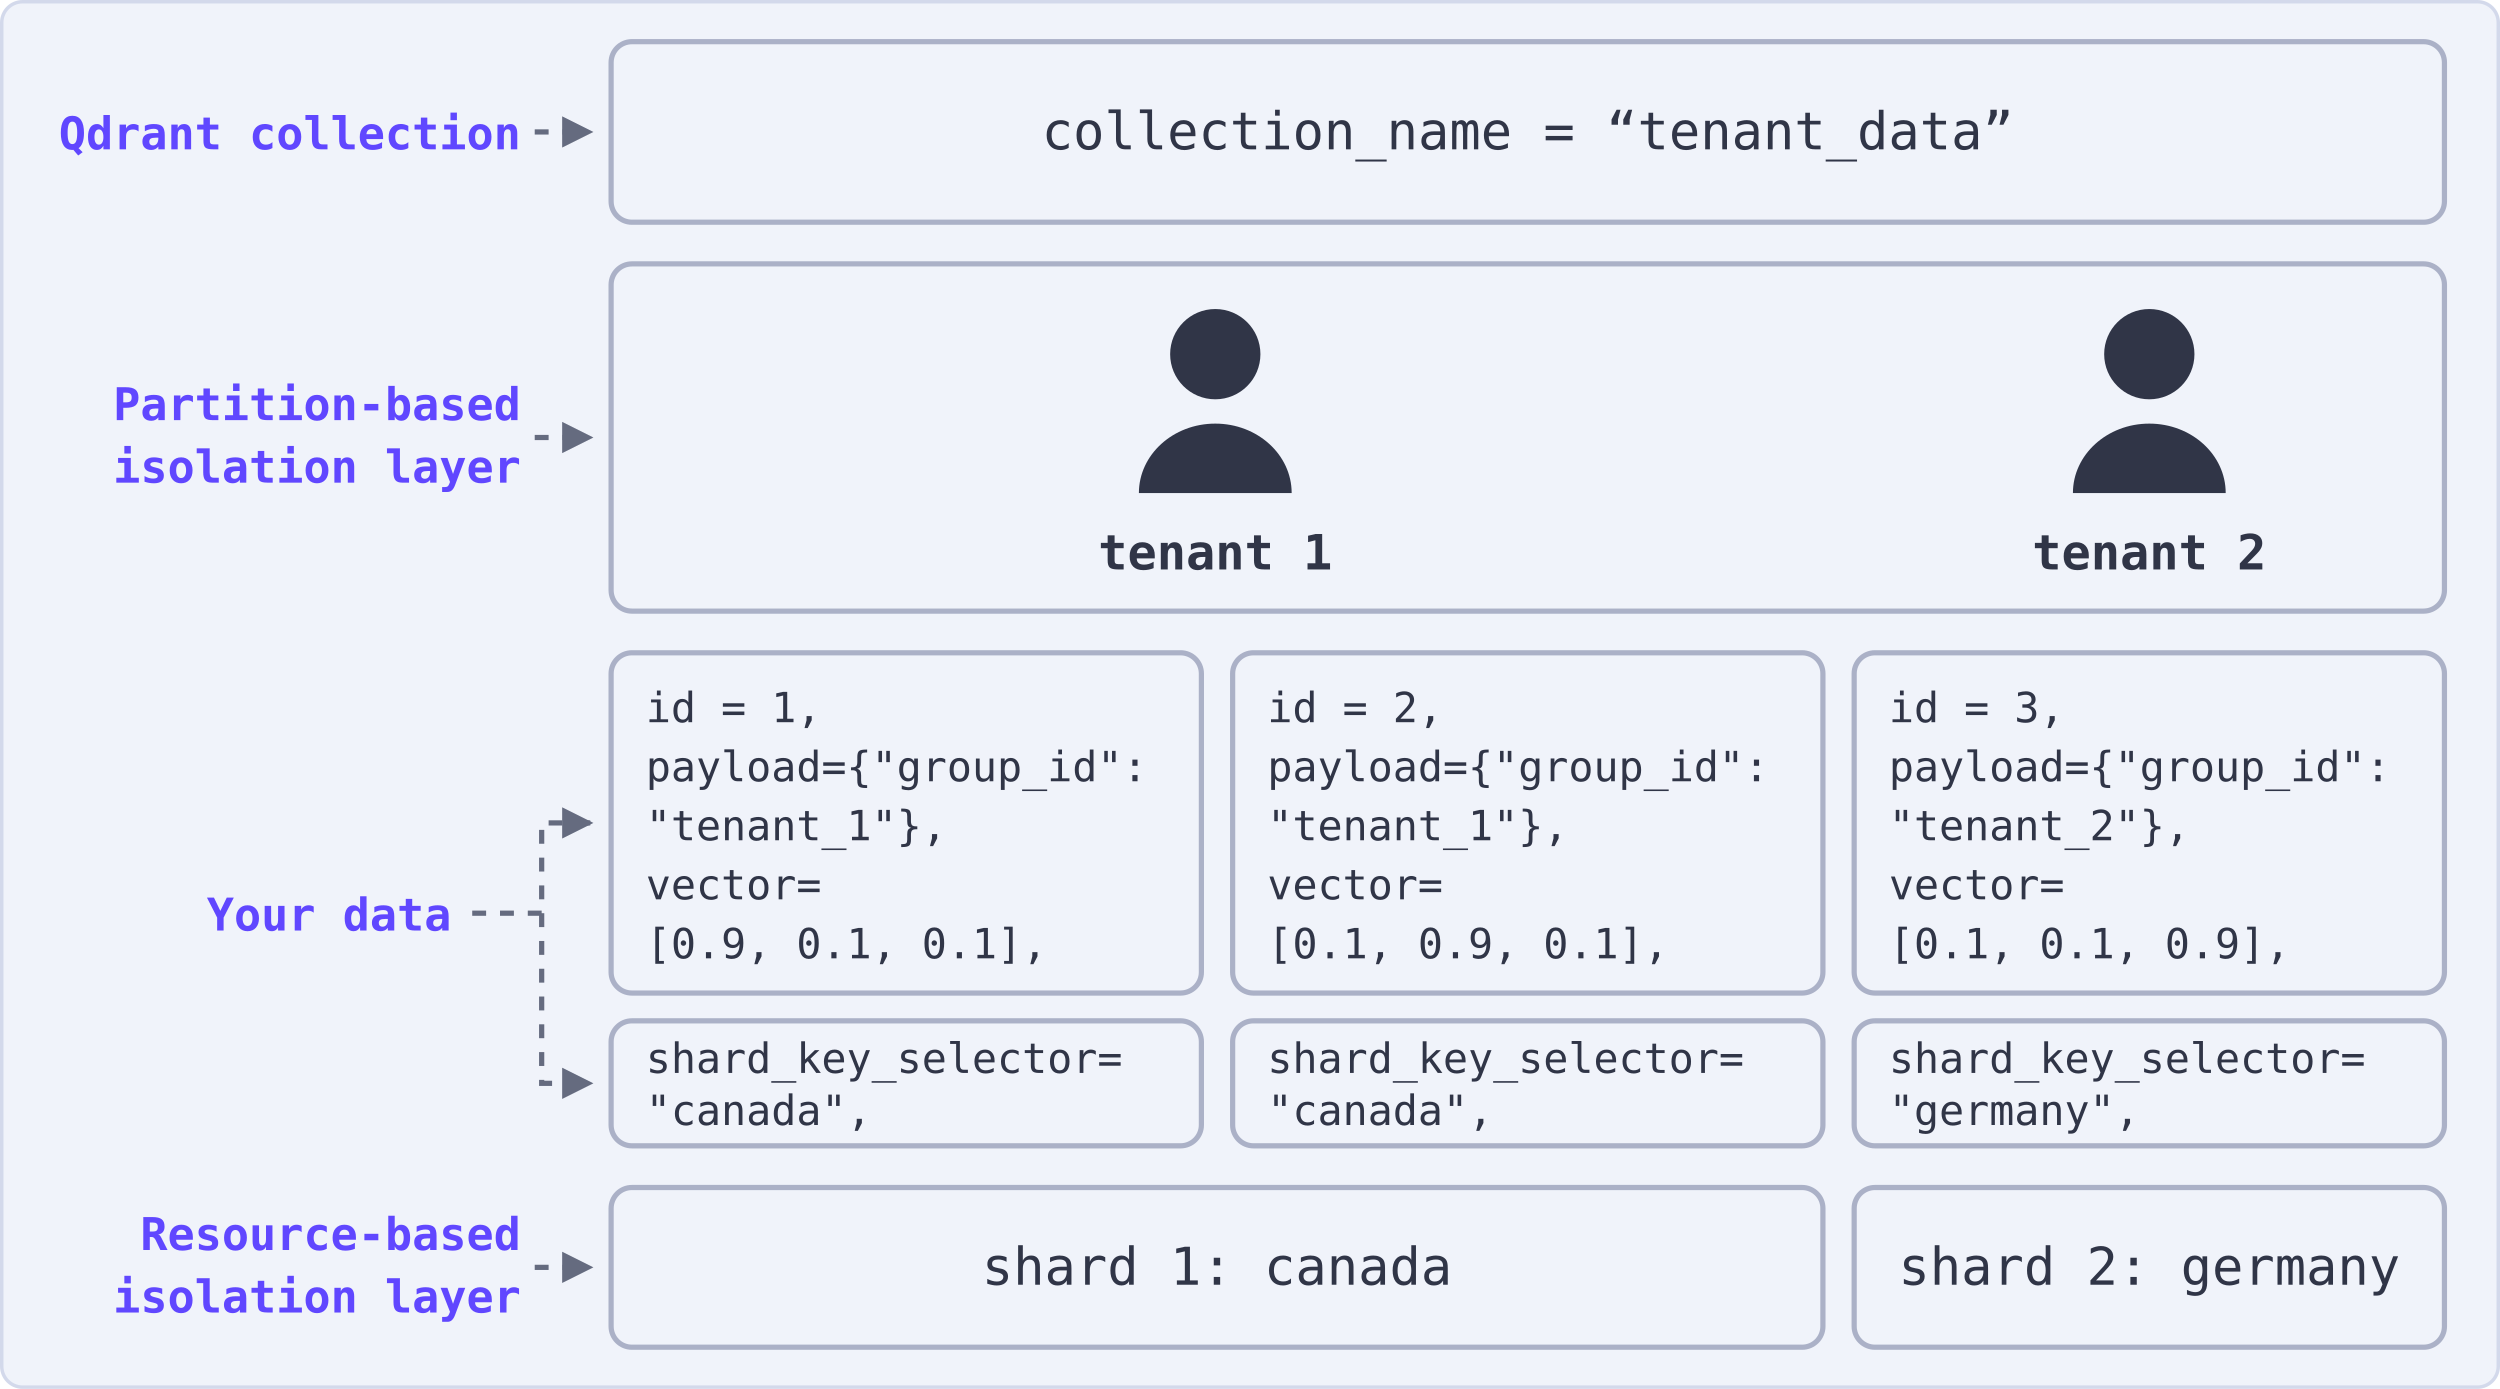
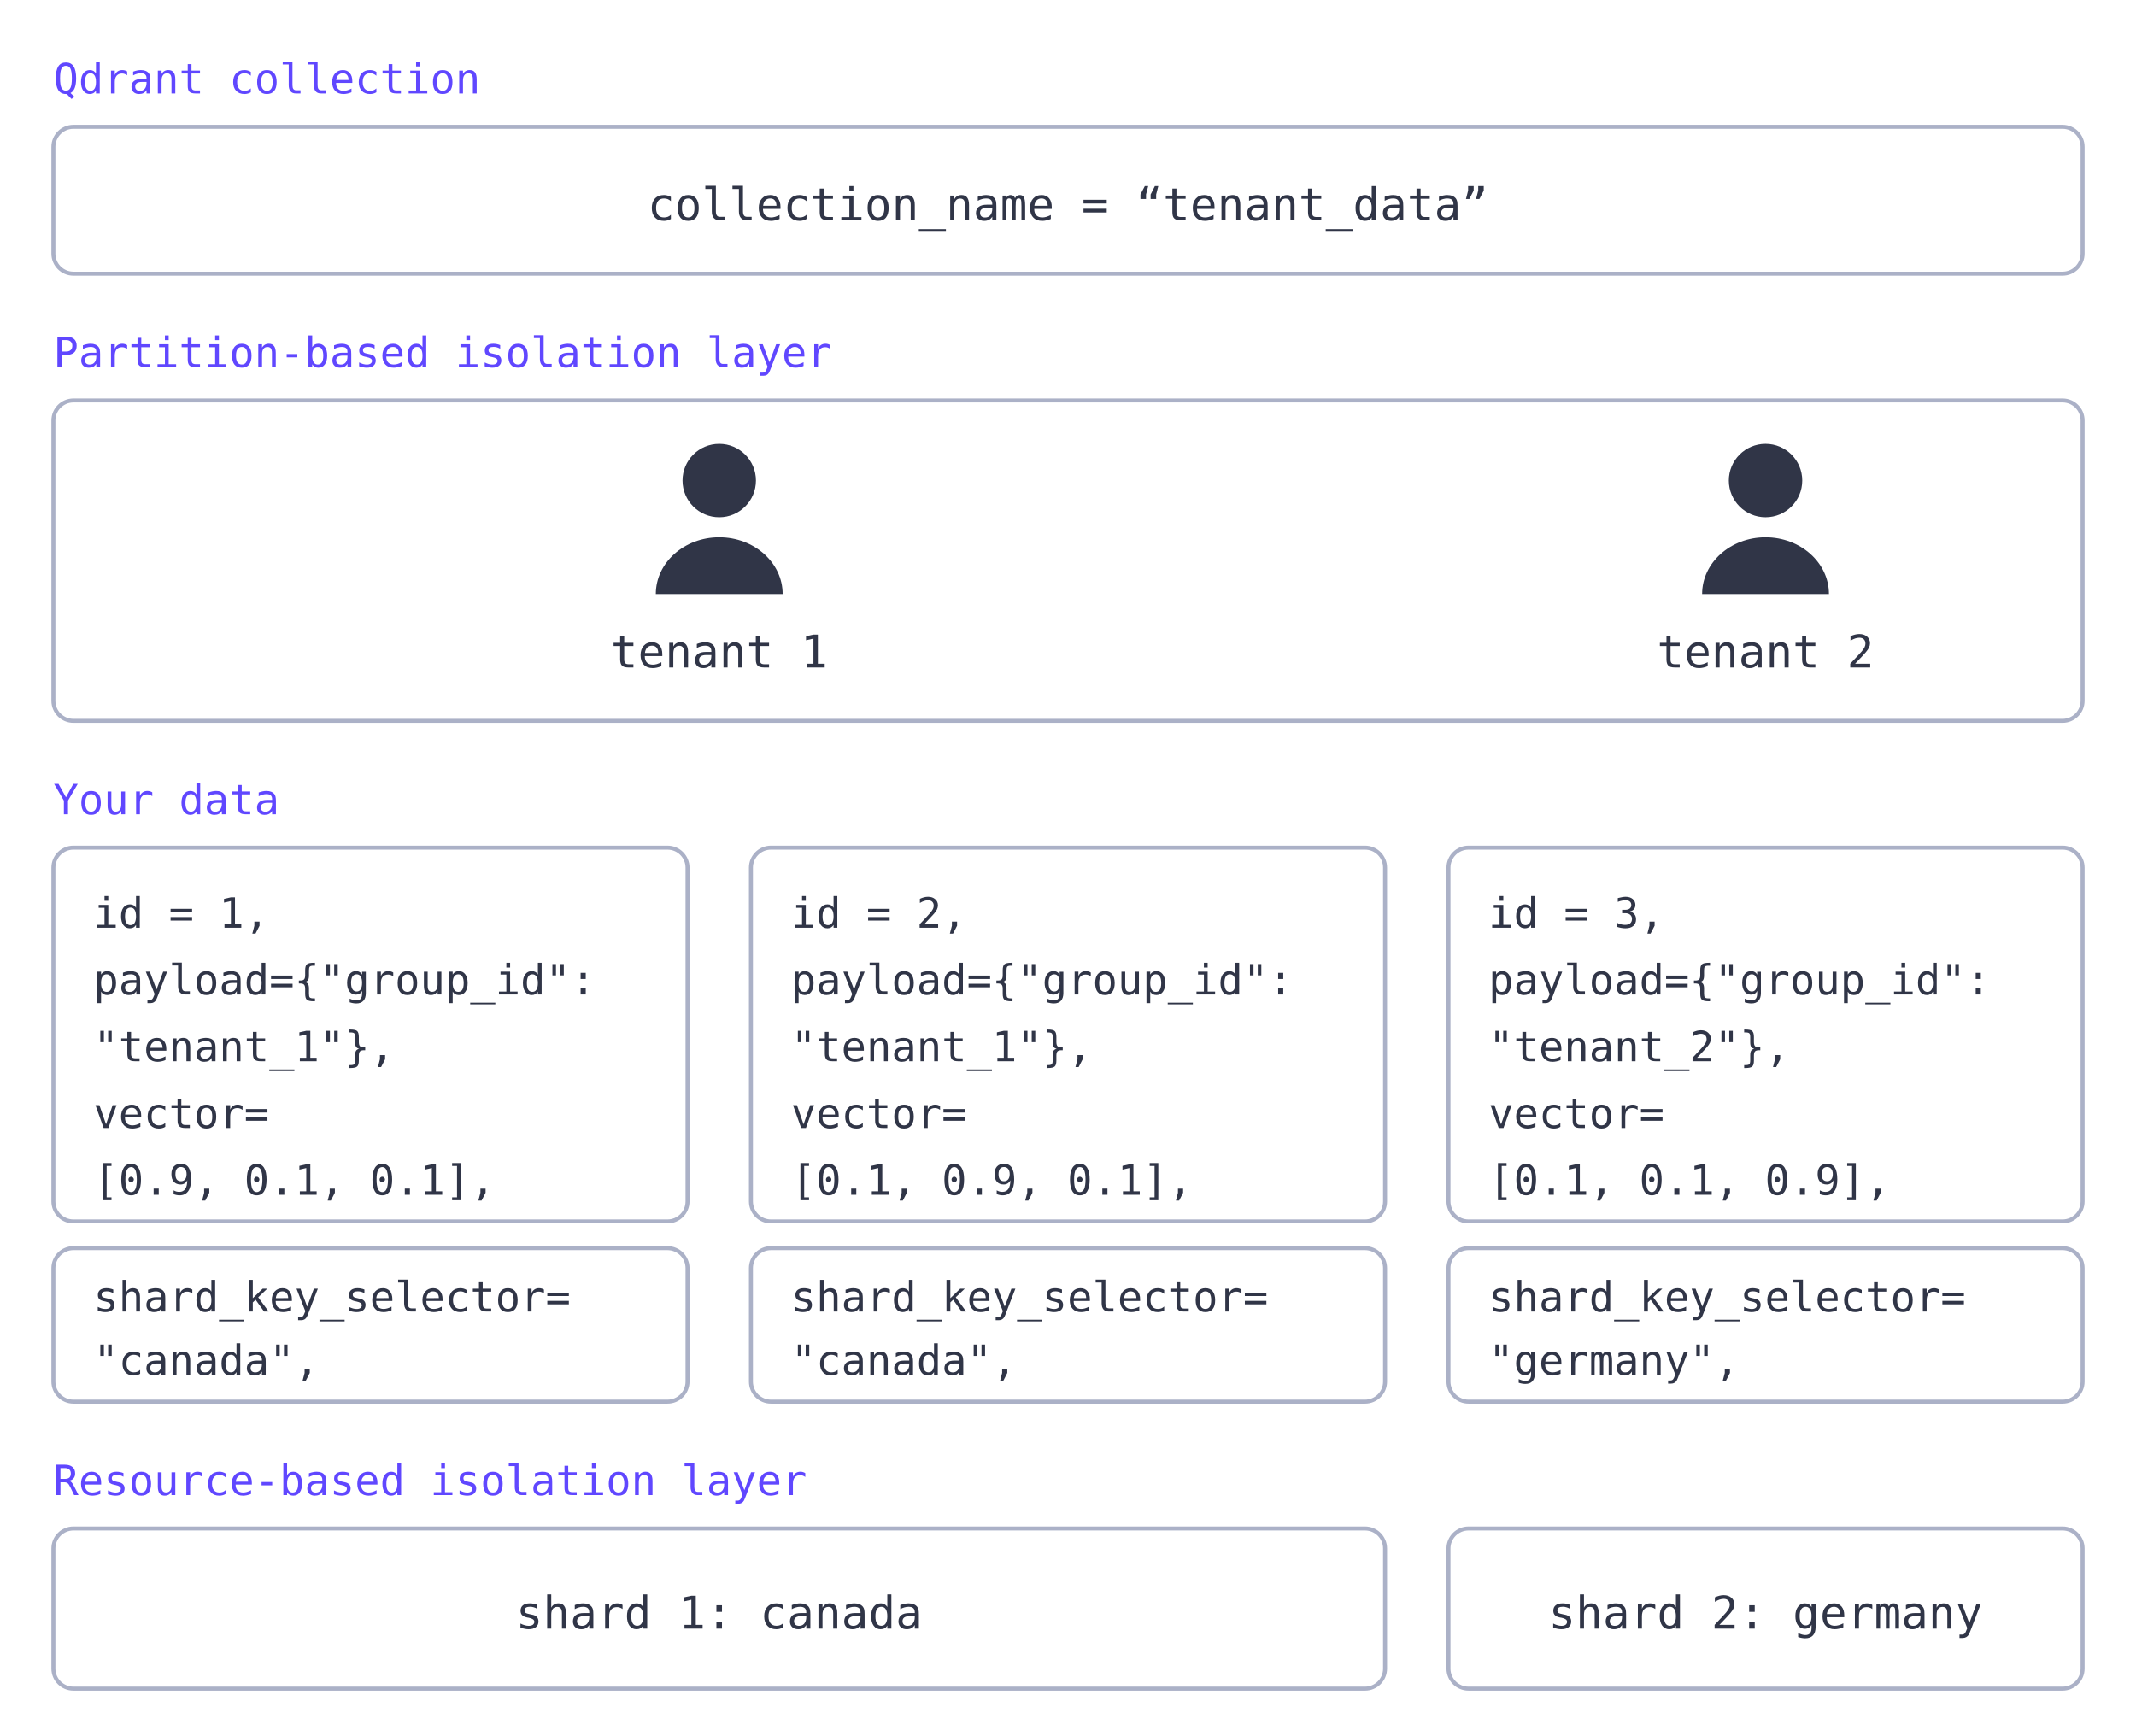
- <svg xmlns="http://www.w3.org/2000/svg" viewBox="0 0 720 400" role="img" aria-labelledby="description">
+ <svg xmlns="http://www.w3.org/2000/svg" viewBox="0 0 640 520" role="img" aria-labelledby="description">
  <defs>
    <marker id="arrow" viewBox="0 0 10 10" refX="9" refY="5" markerWidth="6" markerHeight="6" orient="auto-start-reverse">
      <path d="M0 0 L10 5 L0 10 Z" fill="#656b7f" />
    </marker>
+     <marker id="arrow-accent" viewBox="0 0 10 10" refX="9" refY="5" markerWidth="5" markerHeight="5" orient="auto-start-reverse">
+       <path d="M0 0 L10 5 L0 10 Z" fill="#dc244c" />
+     </marker>
+     <marker id="arrow-v" viewBox="0 0 10 10" refX="9" refY="5" markerWidth="5" markerHeight="5" orient="auto-start-reverse">
+       <path d="M0 0 L10 5 L0 10 Z" fill="#6047ff" />
+     </marker>
  </defs>
-   <rect x="0.5" y="0.5" width="719" height="399" rx="6" fill="#f0f3fa" stroke="#d3d9eb" stroke-width="1" />
  <g font-family="'Geist Mono', ui-monospace, SFMono-Regular, Menlo, Consolas, monospace">
-     <text x="150" y="43" font-size="13" text-anchor="end" fill="#6047ff" font-weight="600">Qdrant collection</text>
-     <text x="150" y="121" font-size="13" text-anchor="end" fill="#6047ff" font-weight="600">Partition-based</text>
-     <text x="150" y="139" font-size="13" text-anchor="end" fill="#6047ff" font-weight="600">isolation layer</text>
-     <text x="130" y="268" font-size="13" text-anchor="end" fill="#6047ff" font-weight="600">Your data</text>
-     <text x="150" y="360" font-size="13" text-anchor="end" fill="#6047ff" font-weight="600">Resource-based</text>
-     <text x="150" y="378" font-size="13" text-anchor="end" fill="#6047ff" font-weight="600">isolation layer</text>
-     <path d="M154 38 H170" fill="none" stroke="#656b7f" stroke-width="1.5" stroke-dasharray="4 4" marker-end="url(#arrow)" />
-     <path d="M154 126 H170" fill="none" stroke="#656b7f" stroke-width="1.5" stroke-dasharray="4 4" marker-end="url(#arrow)" />
-     <path d="M154 365 H170" fill="none" stroke="#656b7f" stroke-width="1.5" stroke-dasharray="4 4" marker-end="url(#arrow)" />
-     <path d="M136 263 H156 V237 H170" fill="none" stroke="#656b7f" stroke-width="1.5" stroke-dasharray="4 4" marker-end="url(#arrow)" />
-     <path d="M156 263 V312 H170" fill="none" stroke="#656b7f" stroke-width="1.5" stroke-dasharray="4 4" marker-end="url(#arrow)" />
-     <rect x="176" y="12" width="528" height="52" rx="6" fill="none" stroke="#abb1c7" stroke-width="1.5" />
-     <text x="440" y="43" font-size="15" text-anchor="middle" fill="#303547">collection_name = “tenant_data”</text>
-     <rect x="176" y="76" width="528" height="100" rx="6" fill="none" stroke="#abb1c7" stroke-width="1.5" />
-     <circle cx="350" cy="102" r="13" fill="#303547" />
-     <path d="M328 142 A22 20 0 0 1 372 142 Z" fill="#303547" />
-     <text x="350" y="164" font-size="14" text-anchor="middle" fill="#303547" font-weight="600">tenant 1</text>
-     <circle cx="619" cy="102" r="13" fill="#303547" />
-     <path d="M597 142 A22 20 0 0 1 641 142 Z" fill="#303547" />
-     <text x="619" y="164" font-size="14" text-anchor="middle" fill="#303547" font-weight="600">tenant 2</text>
-     <rect x="176" y="188" width="170" height="98" rx="6" fill="none" stroke="#abb1c7" stroke-width="1.5" />
-     <text x="186" y="208" font-size="12" fill="#303547">id = 1,</text>
-     <text x="186" y="225" font-size="12" fill="#303547">payload={"group_id":</text>
-     <text x="186" y="242" font-size="12" fill="#303547">  "tenant_1"},</text>
-     <text x="186" y="259" font-size="12" fill="#303547">vector=</text>
-     <text x="186" y="276" font-size="12" fill="#303547">  [0.9, 0.1, 0.1],</text>
-     <rect x="176" y="294" width="170" height="36" rx="6" fill="none" stroke="#abb1c7" stroke-width="1.5" />
-     <text x="186" y="309" font-size="12" fill="#303547">shard_key_selector=</text>
-     <text x="186" y="324" font-size="12" fill="#303547">"canada",</text>
-     <rect x="355" y="188" width="170" height="98" rx="6" fill="none" stroke="#abb1c7" stroke-width="1.5" />
-     <text x="365" y="208" font-size="12" fill="#303547">id = 2,</text>
-     <text x="365" y="225" font-size="12" fill="#303547">payload={"group_id":</text>
-     <text x="365" y="242" font-size="12" fill="#303547">  "tenant_1"},</text>
-     <text x="365" y="259" font-size="12" fill="#303547">vector=</text>
-     <text x="365" y="276" font-size="12" fill="#303547">  [0.1, 0.9, 0.1],</text>
-     <rect x="355" y="294" width="170" height="36" rx="6" fill="none" stroke="#abb1c7" stroke-width="1.5" />
-     <text x="365" y="309" font-size="12" fill="#303547">shard_key_selector=</text>
-     <text x="365" y="324" font-size="12" fill="#303547">"canada",</text>
-     <rect x="534" y="188" width="170" height="98" rx="6" fill="none" stroke="#abb1c7" stroke-width="1.5" />
-     <text x="544" y="208" font-size="12" fill="#303547">id = 3,</text>
-     <text x="544" y="225" font-size="12" fill="#303547">payload={"group_id":</text>
-     <text x="544" y="242" font-size="12" fill="#303547">  "tenant_2"},</text>
-     <text x="544" y="259" font-size="12" fill="#303547">vector=</text>
-     <text x="544" y="276" font-size="12" fill="#303547">  [0.1, 0.1, 0.9],</text>
-     <rect x="534" y="294" width="170" height="36" rx="6" fill="none" stroke="#abb1c7" stroke-width="1.5" />
-     <text x="544" y="309" font-size="12" fill="#303547">shard_key_selector=</text>
-     <text x="544" y="324" font-size="12" fill="#303547">"germany",</text>
-     <rect x="176" y="342" width="349" height="46" rx="6" fill="none" stroke="#abb1c7" stroke-width="1.5" />
-     <text x="350.5" y="370" font-size="15" text-anchor="middle" fill="#303547">shard 1: canada</text>
-     <rect x="534" y="342" width="170" height="46" rx="6" fill="none" stroke="#abb1c7" stroke-width="1.5" />
-     <text x="619" y="370" font-size="15" text-anchor="middle" fill="#303547">shard 2: germany</text>
+     <text x="16" y="28" font-size="12.5" fill="#6047ff">Qdrant collection</text>
+     <rect x="16" y="38" width="608" height="44" rx="6" fill="none" stroke="#abb1c7" stroke-width="1.2" />
+     <text x="320" y="66" font-size="13.5" text-anchor="middle" fill="#303547">collection_name = “tenant_data”</text>
+     <text x="16" y="110" font-size="12.5" fill="#6047ff">Partition-based isolation layer</text>
+     <rect x="16" y="120" width="608" height="96" rx="6" fill="none" stroke="#abb1c7" stroke-width="1.2" />
+     <circle cx="215.5" cy="144" r="11" fill="#303547" />
+     <path d="M196.5 178 A19 17 0 0 1 234.5 178 Z" fill="#303547" />
+     <text x="215.5" y="200" font-size="13.5" text-anchor="middle" fill="#303547">tenant 1</text>
+     <circle cx="529" cy="144" r="11" fill="#303547" />
+     <path d="M510 178 A19 17 0 0 1 548 178 Z" fill="#303547" />
+     <text x="529" y="200" font-size="13.5" text-anchor="middle" fill="#303547">tenant 2</text>
+     <text x="16" y="244" font-size="12.5" fill="#6047ff">Your data</text>
+     <rect x="16" y="254" width="190" height="112" rx="6" fill="none" stroke="#abb1c7" stroke-width="1.2" />
+     <text x="28" y="278" font-size="12.5" fill="#303547">id = 1,</text>
+     <text x="28" y="298" font-size="12.5" fill="#303547">payload={"group_id":</text>
+     <text x="28" y="318" font-size="12.5" fill="#303547">  "tenant_1"},</text>
+     <text x="28" y="338" font-size="12.5" fill="#303547">vector=</text>
+     <text x="28" y="358" font-size="12.5" fill="#303547">  [0.9, 0.1, 0.1],</text>
+     <rect x="16" y="374" width="190" height="46" rx="6" fill="none" stroke="#abb1c7" stroke-width="1.2" />
+     <text x="28" y="393" font-size="12.5" fill="#303547">shard_key_selector=</text>
+     <text x="28" y="412" font-size="12.5" fill="#303547">  "canada",</text>
+     <rect x="225" y="254" width="190" height="112" rx="6" fill="none" stroke="#abb1c7" stroke-width="1.2" />
+     <text x="237" y="278" font-size="12.5" fill="#303547">id = 2,</text>
+     <text x="237" y="298" font-size="12.5" fill="#303547">payload={"group_id":</text>
+     <text x="237" y="318" font-size="12.5" fill="#303547">  "tenant_1"},</text>
+     <text x="237" y="338" font-size="12.5" fill="#303547">vector=</text>
+     <text x="237" y="358" font-size="12.5" fill="#303547">  [0.1, 0.9, 0.1],</text>
+     <rect x="225" y="374" width="190" height="46" rx="6" fill="none" stroke="#abb1c7" stroke-width="1.2" />
+     <text x="237" y="393" font-size="12.5" fill="#303547">shard_key_selector=</text>
+     <text x="237" y="412" font-size="12.5" fill="#303547">  "canada",</text>
+     <rect x="434" y="254" width="190" height="112" rx="6" fill="none" stroke="#abb1c7" stroke-width="1.2" />
+     <text x="446" y="278" font-size="12.5" fill="#303547">id = 3,</text>
+     <text x="446" y="298" font-size="12.5" fill="#303547">payload={"group_id":</text>
+     <text x="446" y="318" font-size="12.5" fill="#303547">  "tenant_2"},</text>
+     <text x="446" y="338" font-size="12.5" fill="#303547">vector=</text>
+     <text x="446" y="358" font-size="12.5" fill="#303547">  [0.1, 0.1, 0.9],</text>
+     <rect x="434" y="374" width="190" height="46" rx="6" fill="none" stroke="#abb1c7" stroke-width="1.2" />
+     <text x="446" y="393" font-size="12.5" fill="#303547">shard_key_selector=</text>
+     <text x="446" y="412" font-size="12.5" fill="#303547">  "germany",</text>
+     <text x="16" y="448" font-size="12.5" fill="#6047ff">Resource-based isolation layer</text>
+     <rect x="16" y="458" width="399" height="48" rx="6" fill="none" stroke="#abb1c7" stroke-width="1.2" />
+     <text x="215.5" y="488" font-size="13.5" text-anchor="middle" fill="#303547">shard 1: canada</text>
+     <rect x="434" y="458" width="190" height="48" rx="6" fill="none" stroke="#abb1c7" stroke-width="1.2" />
+     <text x="529" y="488" font-size="13.5" text-anchor="middle" fill="#303547">shard 2: germany</text>
  </g>
</svg>
